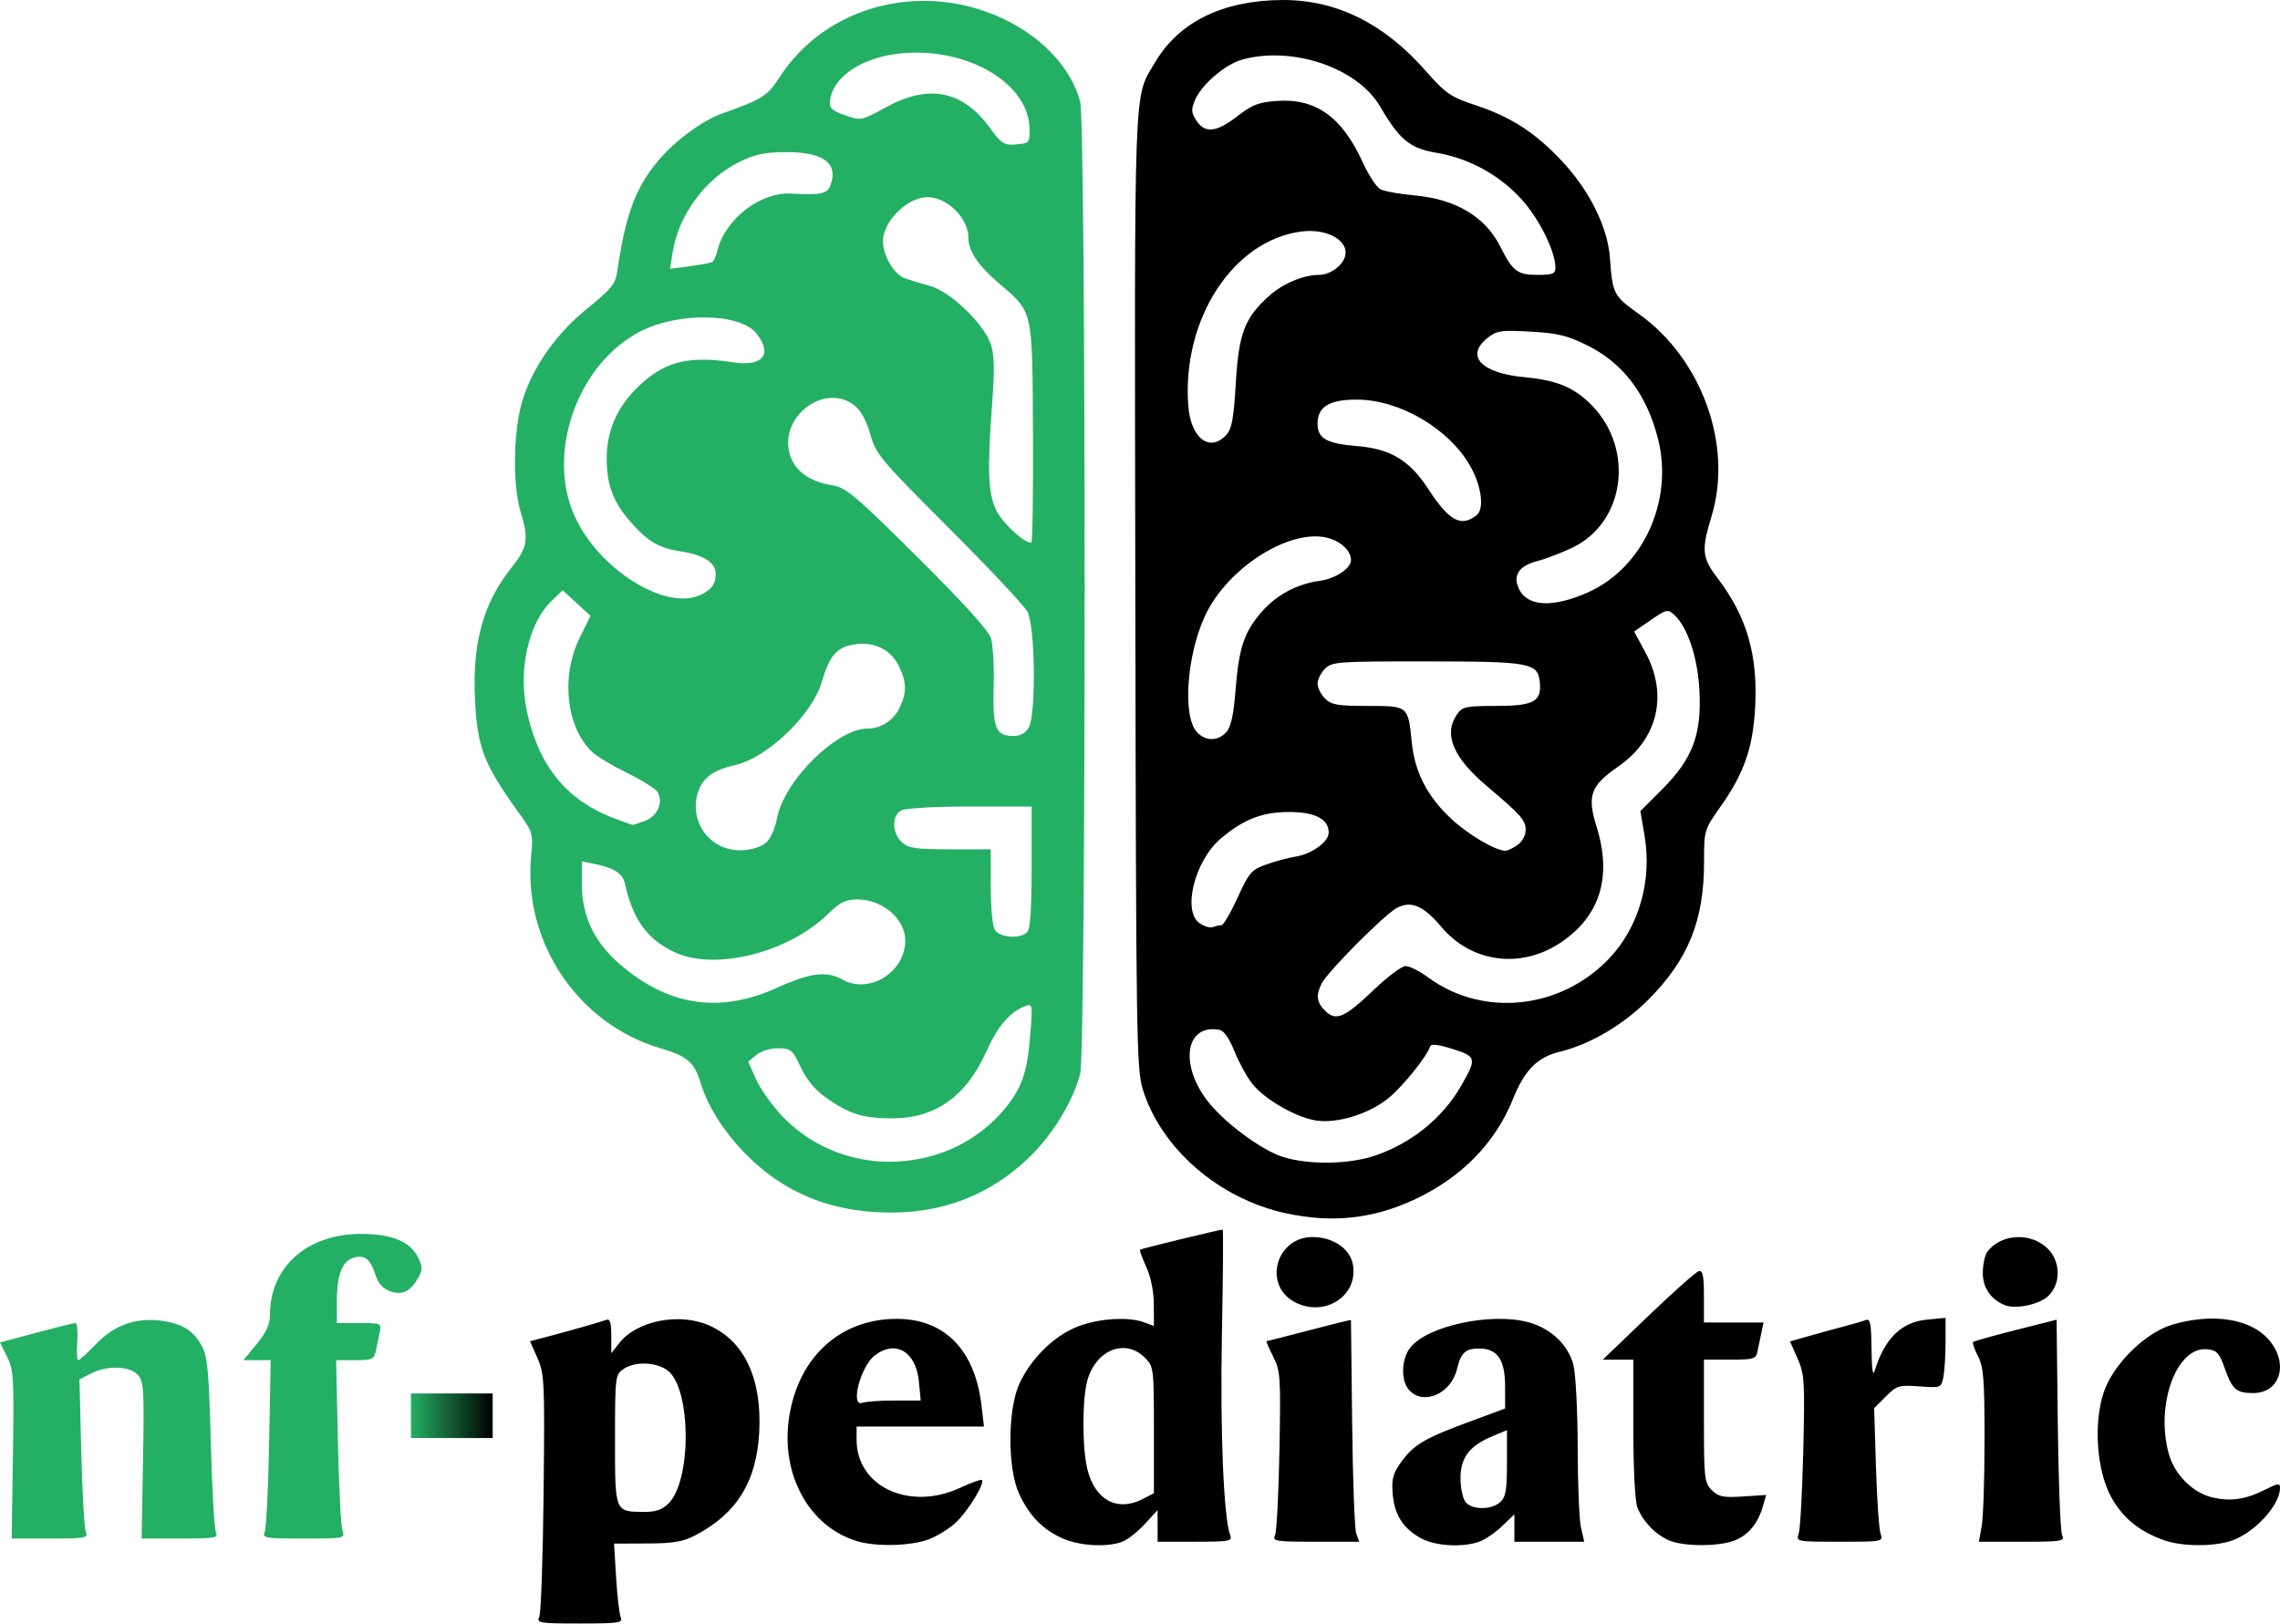
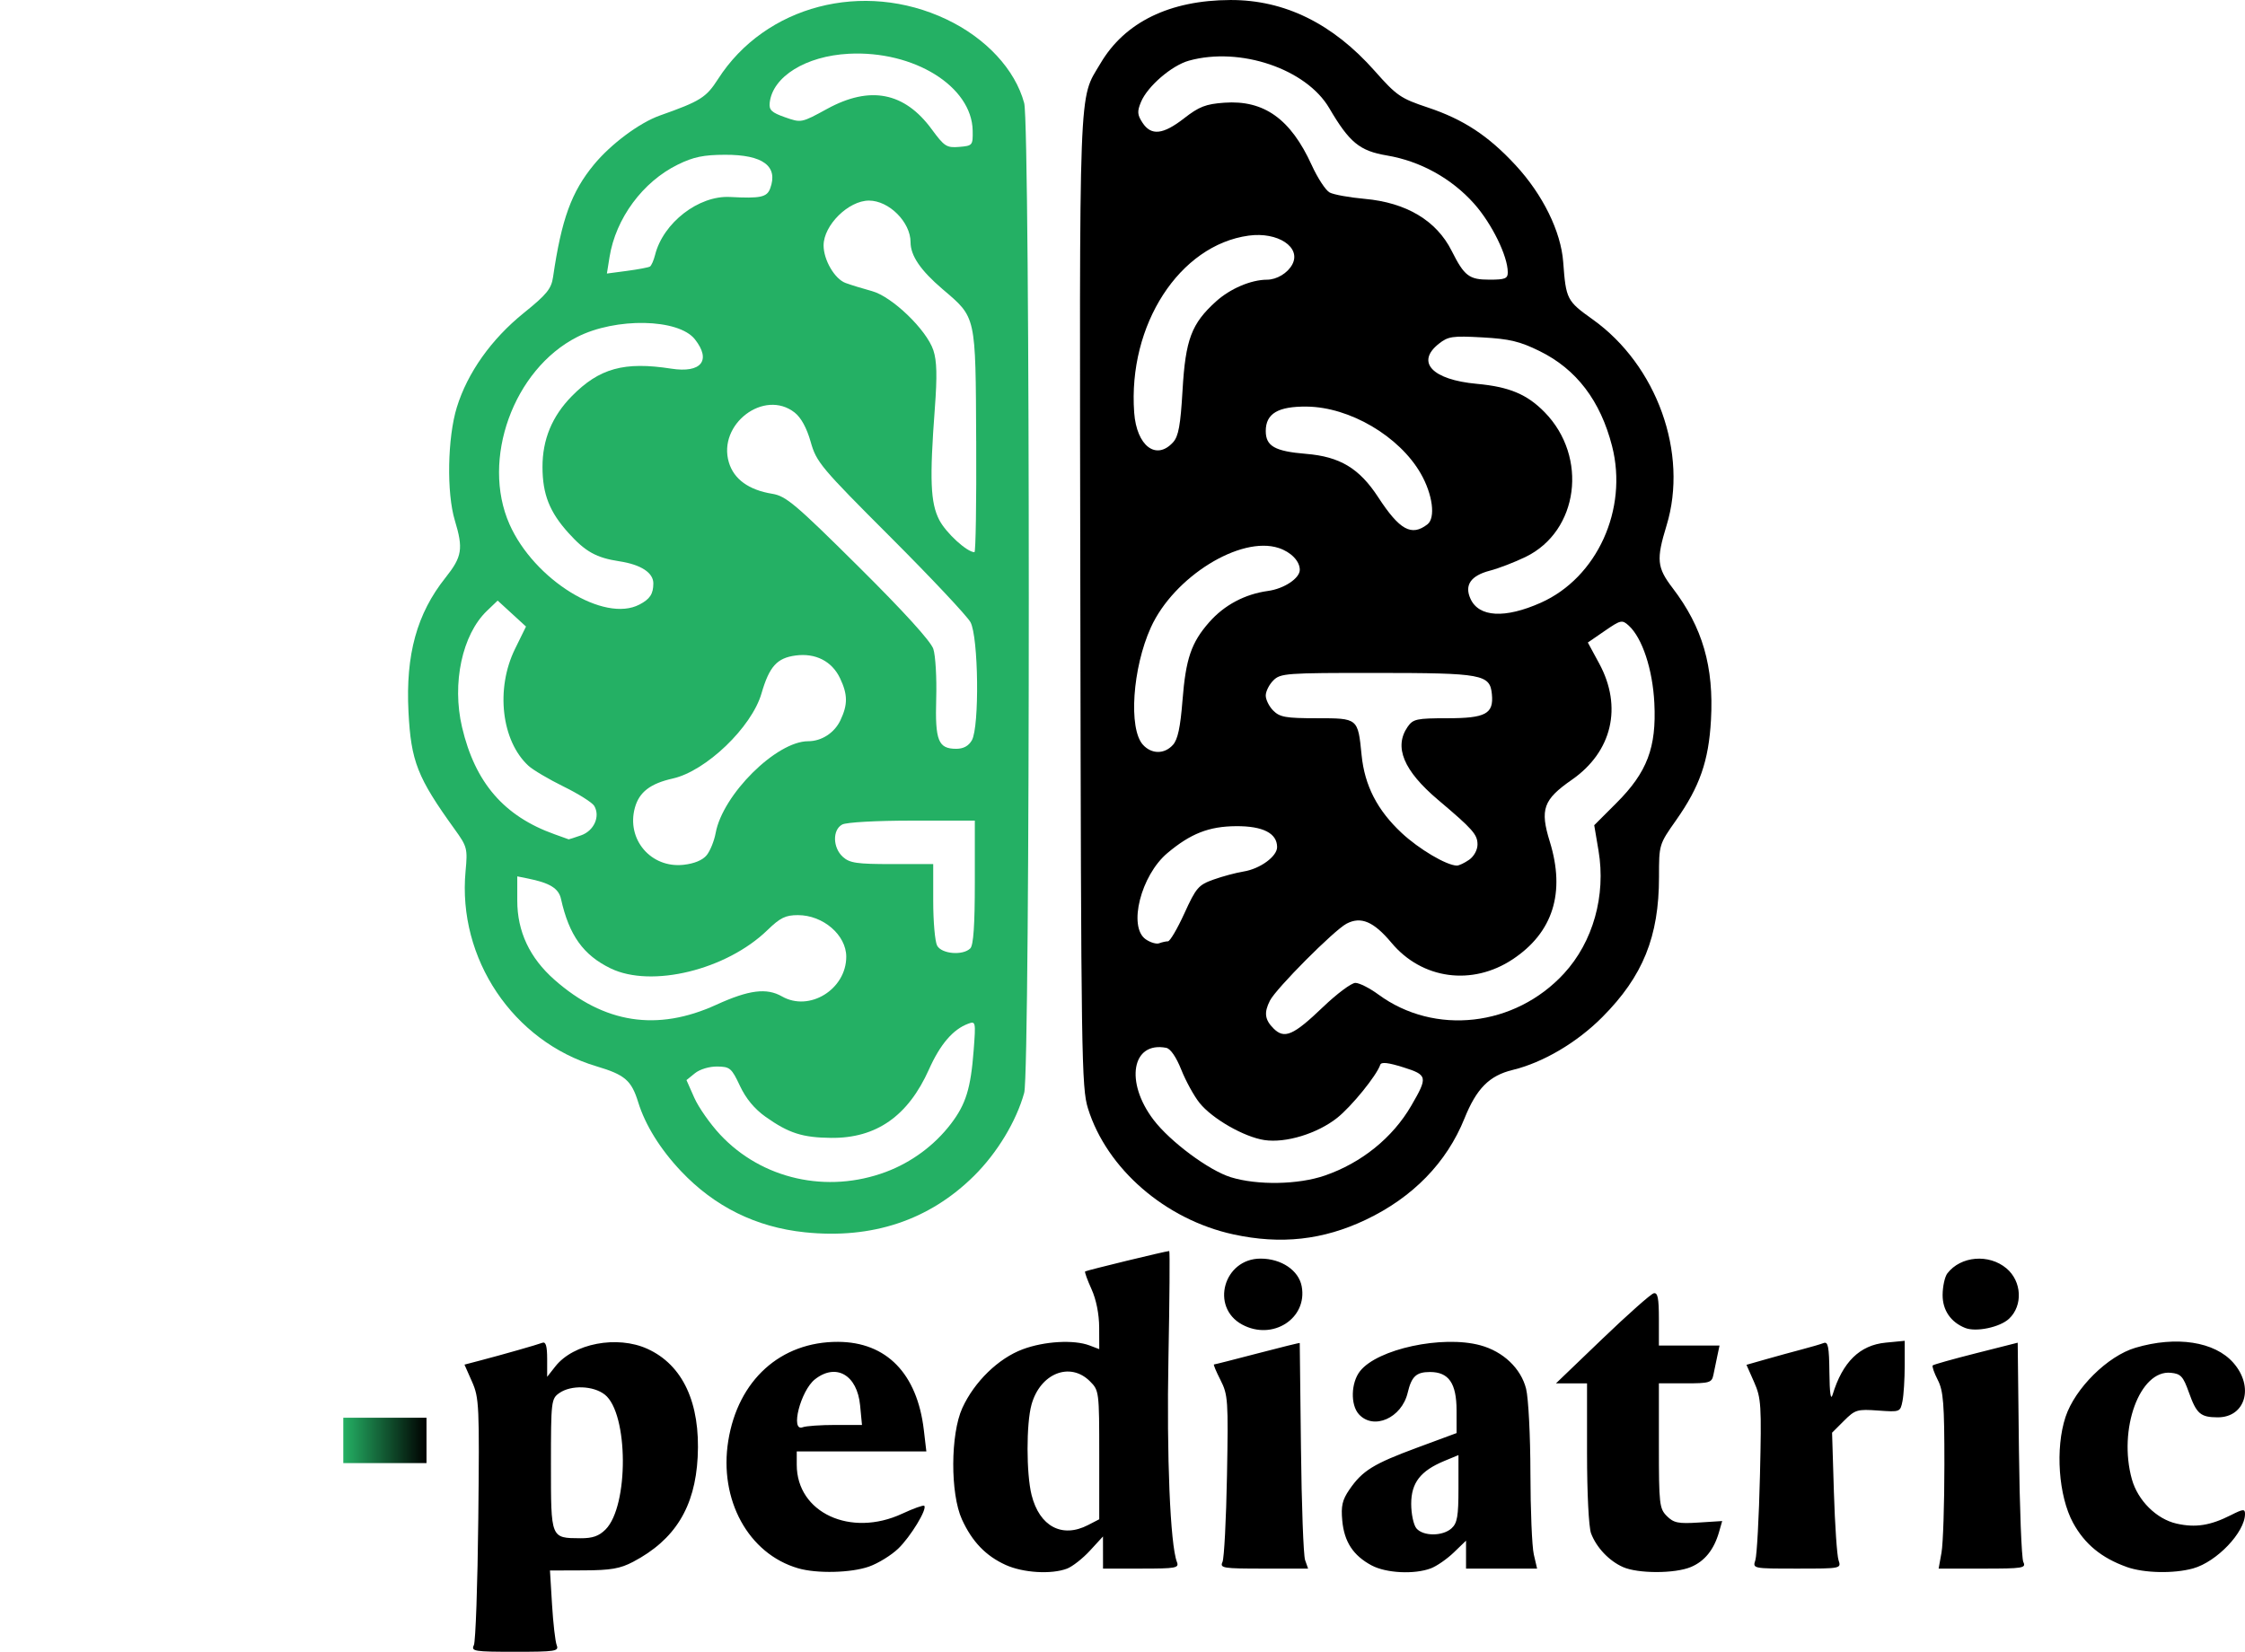
- <svg xmlns="http://www.w3.org/2000/svg" xmlns:xlink="http://www.w3.org/1999/xlink" width="202.368mm" height="144.123mm" viewBox="0 0 202.368 144.123" version="1.1" id="svg1" xml:space="preserve">
+ <svg xmlns="http://www.w3.org/2000/svg" xmlns:xlink="http://www.w3.org/1999/xlink" width="195.843mm" height="144.123mm" viewBox="0 0 195.843 144.123" version="1.1" id="svg1" xml:space="preserve">
  <defs id="defs1">
    <linearGradient id="linearGradient5">
      <stop style="stop-color:#24b064;stop-opacity:1;" offset="0" id="stop5" />
      <stop style="stop-color:#000000;stop-opacity:1;" offset="1" id="stop6" />
    </linearGradient>
    <linearGradient xlink:href="#linearGradient5" id="linearGradient6" x1="29.033" y1="234.454" x2="36.291" y2="234.454" gradientUnits="userSpaceOnUse" gradientTransform="translate(20.90375,23.01032)" />
  </defs>
-   <g id="layer1" transform="translate(-4.486651,-89.82177)">
+   <g id="layer1" transform="translate(-11.01144,-89.82177)">
    <g id="g6" transform="translate(-8.978102,-41.96287)">
      <path d="m 122,240.964 m 7.97,0.661 m -2.388,-2.138 c -5.929,-1.29 -11.044,-5.723 -12.684,-10.993 -0.56,-1.798 -0.6,-4.476 -0.665,-44.284 -0.075,-46.165 -0.171,-43.626 1.762,-46.903 2.119,-3.593 6.036,-5.502 11.326,-5.521 4.72,-0.016 8.93,2.051 12.584,6.179 1.921,2.17 2.266,2.408 4.626,3.194 3.118,1.038 5.285,2.461 7.663,5.029 2.381,2.571 3.963,5.789 4.162,8.46 0.242,3.257 0.313,3.395 2.573,5.008 5.61,4.003 8.364,11.685 6.444,17.974 -0.911,2.983 -0.844,3.667 0.537,5.475 2.602,3.409 3.598,6.846 3.336,11.513 -0.2,3.565 -0.981,5.806 -3.048,8.74 -1.482,2.104 -1.485,2.116 -1.485,4.944 0,5.204 -1.398,8.662 -4.944,12.226 -2.217,2.228 -5.161,3.964 -7.824,4.612 -2.036,0.496 -3.149,1.616 -4.202,4.231 -1.55,3.851 -4.503,6.886 -8.596,8.834 -3.732,1.777 -7.416,2.185 -11.567,1.281 z m 7.969,-5.13 c 3.204,-1.102 5.924,-3.298 7.547,-6.092 1.465,-2.522 1.431,-2.686 -0.691,-3.355 -1.318,-0.416 -1.923,-0.483 -2.01,-0.223 -0.313,0.938 -2.511,3.646 -3.764,4.638 -1.735,1.373 -4.486,2.212 -6.341,1.933 -1.773,-0.266 -4.563,-1.866 -5.668,-3.251 -0.477,-0.598 -1.19,-1.896 -1.584,-2.885 -0.446,-1.118 -0.944,-1.841 -1.319,-1.913 -2.991,-0.576 -3.616,2.975 -1.105,6.279 1.45,1.908 4.841,4.427 6.75,5.014 2.318,0.713 5.874,0.65 8.185,-0.145 z m -0.145,-14.709 c 1.207,-1.157 2.477,-2.104 2.821,-2.104 0.345,0 1.246,0.455 2.002,1.011 4.908,3.609 11.91,2.821 16.19,-1.823 2.539,-2.755 3.679,-6.807 3.017,-10.73 l -0.374,-2.217 1.947,-1.947 c 2.672,-2.672 3.491,-4.833 3.298,-8.705 -0.147,-2.952 -1.056,-5.697 -2.241,-6.77 -0.571,-0.517 -0.695,-0.489 -2.084,0.467 l -1.477,1.016 0.992,1.832 c 2.049,3.784 1.127,7.701 -2.389,10.145 -2.494,1.733 -2.793,2.576 -1.92,5.402 1.374,4.448 0.277,7.925 -3.235,10.257 -3.534,2.346 -7.91,1.753 -10.574,-1.433 -1.556,-1.861 -2.669,-2.334 -3.928,-1.669 -1.092,0.577 -6.136,5.645 -6.677,6.708 -0.533,1.047 -0.453,1.666 0.31,2.43 0.952,0.952 1.728,0.616 4.322,-1.871 z m -13.529,-5.733 c 0.177,0 0.821,-1.097 1.432,-2.437 1.021,-2.24 1.226,-2.479 2.538,-2.948 0.785,-0.281 1.969,-0.598 2.631,-0.705 1.436,-0.232 2.92,-1.315 2.92,-2.129 0,-1.21 -1.241,-1.843 -3.582,-1.826 -2.361,0.016 -3.965,0.645 -5.988,2.347 -2.313,1.946 -3.445,6.435 -1.896,7.52 0.407,0.285 0.939,0.442 1.182,0.349 0.243,-0.093 0.587,-0.17 0.763,-0.17 z m 26.27,-7.111 c 0.424,-0.297 0.733,-0.86 0.733,-1.334 0,-0.872 -0.403,-1.329 -3.435,-3.891 -3.023,-2.555 -3.883,-4.631 -2.649,-6.393 0.465,-0.664 0.79,-0.733 3.44,-0.733 3.354,0 4.067,-0.383 3.899,-2.096 -0.17,-1.735 -0.809,-1.853 -10.079,-1.858 -7.893,-0.005 -8.364,0.03 -8.989,0.655 -0.363,0.363 -0.66,0.957 -0.66,1.319 0,0.363 0.297,0.957 0.66,1.319 0.567,0.567 1.1,0.66 3.782,0.66 3.618,0 3.598,-0.017 3.92,3.217 0.265,2.658 1.367,4.803 3.487,6.786 1.512,1.415 3.91,2.834 4.819,2.854 0.186,0.004 0.669,-0.224 1.072,-0.506 z M 122.309,196.78 c 0.422,-0.466 0.649,-1.52 0.835,-3.876 0.288,-3.649 0.765,-5.047 2.326,-6.825 1.318,-1.501 3.112,-2.456 5.135,-2.734 1.402,-0.192 2.772,-1.103 2.772,-1.843 0,-0.757 -0.764,-1.549 -1.835,-1.902 -3.336,-1.101 -9.159,2.517 -11.159,6.934 -1.602,3.537 -1.96,8.828 -0.692,10.229 0.754,0.833 1.873,0.84 2.619,0.016 z m 32.087,-12.403 c 4.913,-2.183 7.634,-8.16 6.223,-13.668 -1.015,-3.962 -3.108,-6.71 -6.315,-8.288 -1.731,-0.852 -2.624,-1.066 -5.002,-1.198 -2.616,-0.145 -2.983,-0.091 -3.802,0.56 -2.02,1.604 -0.568,3.135 3.309,3.491 2.845,0.261 4.393,0.909 5.93,2.48 3.813,3.9 2.963,10.372 -1.658,12.62 -0.949,0.462 -2.354,1.003 -3.122,1.203 -1.669,0.435 -2.236,1.258 -1.691,2.454 0.733,1.61 2.997,1.738 6.129,0.346 z m -9.886,-6.84 c 0.729,-0.564 0.46,-2.619 -0.581,-4.434 -1.869,-3.259 -6.195,-5.802 -9.94,-5.842 -2.512,-0.027 -3.581,0.609 -3.581,2.131 0,1.321 0.793,1.77 3.522,1.993 2.947,0.241 4.644,1.262 6.286,3.782 1.868,2.866 2.909,3.441 4.294,2.369 z m -22.184,-7.165 c 0.471,-0.52 0.645,-1.478 0.823,-4.536 0.259,-4.44 0.777,-5.814 2.923,-7.753 1.234,-1.115 3.051,-1.89 4.44,-1.894 0.857,-0.003 1.804,-0.572 2.209,-1.329 0.804,-1.502 -1.258,-2.866 -3.804,-2.517 -6.037,0.827 -10.54,7.788 -9.987,15.438 0.211,2.914 1.922,4.22 3.396,2.591 z m 29.194,-14.832 c 0,-1.412 -1.396,-4.255 -2.939,-5.987 -1.968,-2.208 -4.695,-3.714 -7.616,-4.205 -2.368,-0.398 -3.26,-1.132 -5.017,-4.128 -2.01,-3.427 -7.783,-5.38 -12.242,-4.142 -1.505,0.418 -3.616,2.238 -4.183,3.606 -0.343,0.828 -0.322,1.115 0.134,1.811 0.756,1.154 1.79,1.043 3.631,-0.391 1.304,-1.016 1.885,-1.241 3.499,-1.358 3.465,-0.251 5.794,1.412 7.632,5.449 0.513,1.127 1.217,2.201 1.564,2.386 0.347,0.186 1.721,0.435 3.054,0.554 3.634,0.325 6.262,1.895 7.589,4.536 1.107,2.202 1.517,2.515 3.297,2.515 1.368,0 1.598,-0.093 1.598,-0.647 z" style="display:inline;fill:#000000;fill-opacity:1" id="path1" />
      <path d="m 61.328,275.33 c 0.151,-0.318 0.325,-5.285 0.386,-11.038 0.105,-9.876 0.075,-10.544 -0.547,-11.951 l -0.659,-1.49 1.38,-0.362 c 1.937,-0.508 4.93,-1.361 5.421,-1.546 0.294,-0.111 0.412,0.294 0.412,1.409 v 1.564 l 0.716,-0.911 c 1.577,-2.005 5.387,-2.732 8.028,-1.532 3.093,1.405 4.634,4.726 4.386,9.451 -0.229,4.371 -1.983,7.213 -5.635,9.135 -1.129,0.594 -1.948,0.735 -4.321,0.744 l -2.929,0.011 0.18,2.969 c 0.099,1.633 0.283,3.229 0.407,3.546 0.208,0.53 -0.091,0.577 -3.637,0.577 -3.565,0 -3.843,-0.045 -3.59,-0.577 z m 11.483,-10.09 c 2.049,-2.049 2.006,-10.146 -0.062,-11.773 -0.999,-0.786 -2.942,-0.854 -3.964,-0.138 -0.71,0.497 -0.733,0.696 -0.733,6.251 0,6.479 -0.031,6.402 2.571,6.42 1.054,0.007 1.614,-0.187 2.188,-0.761 z m 16.803,3.38 c -4.336,-1.257 -6.922,-5.977 -6.094,-11.122 0.854,-5.302 4.572,-8.654 9.578,-8.634 4.226,0.017 6.903,2.769 7.482,7.688 l 0.22,1.871 h -5.653 -5.653 v 1.168 c 0,4.182 4.701,6.36 9.202,4.265 0.979,-0.456 1.843,-0.765 1.92,-0.688 0.279,0.279 -1.194,2.703 -2.27,3.736 -0.606,0.582 -1.751,1.287 -2.544,1.567 -1.569,0.554 -4.545,0.626 -6.187,0.15 z m 3.247,-12.506 h 2.324 l -0.164,-1.711 c -0.255,-2.654 -2.1,-3.717 -3.939,-2.27 -1.253,0.986 -2.177,4.607 -1.066,4.181 0.287,-0.11 1.568,-0.2 2.846,-0.2 z m 14.856,12.213 c -1.731,-0.786 -2.924,-2.027 -3.811,-3.967 -1.027,-2.245 -1.008,-7.461 0.035,-9.731 1.054,-2.294 3.14,-4.322 5.264,-5.116 1.887,-0.706 4.466,-0.854 5.832,-0.335 l 0.846,0.322 -0.007,-1.889 c -0.004,-1.169 -0.258,-2.442 -0.666,-3.34 -0.362,-0.798 -0.614,-1.495 -0.56,-1.549 0.087,-0.087 7.067,-1.783 7.339,-1.783 0.06,0 0.029,4.193 -0.07,9.319 -0.165,8.585 0.155,16.296 0.739,17.813 0.203,0.526 -0.072,0.577 -3.112,0.577 h -3.334 l -0.002,-1.402 -0.002,-1.402 -1.139,1.24 c -0.626,0.682 -1.526,1.387 -1.999,1.567 -1.363,0.518 -3.827,0.369 -5.355,-0.324 z m 7.192,-3.48 0.973,-0.503 v -5.614 c 0,-5.521 -0.013,-5.628 -0.81,-6.424 -1.737,-1.737 -4.34,-0.698 -5.099,2.035 -0.463,1.667 -0.458,6.035 0.008,7.888 0.691,2.744 2.661,3.791 4.927,2.619 z m 24.729,3.521 c -1.601,-0.859 -2.383,-2.052 -2.555,-3.9 -0.12,-1.284 7.8e-4,-1.809 0.623,-2.716 1.132,-1.649 2.095,-2.245 5.912,-3.657 l 3.437,-1.272 -0.002,-1.972 c -0.002,-2.374 -0.68,-3.356 -2.318,-3.356 -1.197,0 -1.608,0.382 -1.947,1.814 -0.523,2.205 -2.979,3.284 -4.258,1.871 -0.744,-0.822 -0.692,-2.751 0.102,-3.76 1.523,-1.937 7.175,-3.153 10.49,-2.257 1.996,0.539 3.548,2.014 3.997,3.797 0.203,0.806 0.373,4.109 0.377,7.34 0.004,3.231 0.137,6.431 0.295,7.111 l 0.287,1.237 h -3.099 -3.099 v -1.219 -1.219 l -1.072,1.034 c -0.59,0.569 -1.49,1.192 -2.001,1.384 -1.44,0.543 -3.902,0.419 -5.169,-0.261 z m 6.978,-3.234 c 0.498,-0.451 0.603,-1.056 0.603,-3.468 v -2.922 l -1.237,0.513 c -2.08,0.863 -2.886,1.908 -2.886,3.741 0,0.875 0.204,1.837 0.453,2.137 0.583,0.702 2.291,0.702 3.067,-4.3e-4 z m 14.953,3.379 c -1.213,-0.539 -2.314,-1.701 -2.782,-2.937 -0.203,-0.536 -0.352,-3.503 -0.352,-7.01 v -6.081 h -1.355 -1.355 l 4.038,-3.876 c 2.221,-2.132 4.241,-3.924 4.489,-3.983 0.349,-0.083 0.451,0.421 0.451,2.227 v 2.333 h 2.645 2.645 l -0.192,0.907 c -0.106,0.499 -0.26,1.241 -0.342,1.649 -0.139,0.684 -0.33,0.742 -2.453,0.742 h -2.303 v 5.443 c 0,5.097 0.044,5.487 0.696,6.139 0.595,0.595 0.996,0.677 2.761,0.564 l 2.065,-0.131 -0.275,0.961 c -0.441,1.537 -1.256,2.549 -2.458,3.051 -1.397,0.584 -4.611,0.585 -5.923,0.002 z m 43.94,-0.01 c -2.191,-0.782 -3.663,-1.994 -4.674,-3.848 -1.271,-2.333 -1.567,-6.503 -0.657,-9.244 0.83,-2.498 3.672,-5.312 6.093,-6.03 3.562,-1.058 6.918,-0.544 8.545,1.31 1.835,2.09 1.061,4.77 -1.375,4.759 -1.49,-0.007 -1.838,-0.308 -2.5,-2.166 -0.503,-1.412 -0.708,-1.635 -1.581,-1.721 -2.706,-0.268 -4.607,4.927 -3.397,9.284 0.516,1.859 2.153,3.484 3.905,3.877 1.651,0.37 2.935,0.169 4.728,-0.738 1.078,-0.546 1.237,-0.56 1.237,-0.108 0,1.593 -2.464,4.181 -4.527,4.754 -1.695,0.471 -4.282,0.414 -5.797,-0.126 z m -78.876,-0.431 c 0.146,-0.318 0.323,-3.713 0.393,-7.546 0.121,-6.571 0.088,-7.046 -0.566,-8.329 -0.382,-0.748 -0.637,-1.361 -0.567,-1.361 0.07,0 1.78,-0.434 3.8,-0.964 2.02,-0.53 3.676,-0.938 3.68,-0.907 0.004,0.031 0.051,4.139 0.106,9.128 0.054,4.989 0.217,9.405 0.361,9.814 l 0.262,0.742 h -3.867 c -3.564,0 -3.846,-0.045 -3.602,-0.577 z m 46.485,-0.165 c 0.134,-0.408 0.315,-3.73 0.402,-7.382 0.145,-6.144 0.107,-6.752 -0.51,-8.148 l -0.667,-1.509 1.706,-0.486 c 0.938,-0.267 2.346,-0.654 3.129,-0.859 0.782,-0.205 1.636,-0.455 1.897,-0.555 0.388,-0.149 0.479,0.321 0.503,2.575 0.019,1.807 0.115,2.472 0.28,1.93 0.867,-2.851 2.368,-4.323 4.629,-4.54 l 1.66,-0.16 v 2.145 c 0,1.18 -0.087,2.58 -0.193,3.112 -0.192,0.959 -0.211,0.966 -2.131,0.827 -1.818,-0.131 -2.001,-0.076 -2.975,0.897 l -1.037,1.037 0.159,5.186 c 0.088,2.853 0.269,5.52 0.403,5.929 0.243,0.741 0.239,0.742 -3.627,0.742 -3.866,0 -3.87,-7.9e-4 -3.626,-0.742 z m 16.24,-0.66 c 0.138,-0.771 0.251,-4.222 0.251,-7.669 0,-5.327 -0.087,-6.436 -0.579,-7.393 -0.318,-0.619 -0.515,-1.189 -0.438,-1.266 0.077,-0.077 1.777,-0.555 3.776,-1.061 l 3.636,-0.92 0.107,9.278 c 0.059,5.103 0.231,9.538 0.384,9.856 0.256,0.533 -0.02,0.577 -3.556,0.577 h -3.833 z m -61.014,-19.894 c -2.797,-1.518 -1.606,-5.755 1.616,-5.752 1.81,0.002 3.321,1.021 3.583,2.417 0.526,2.806 -2.544,4.776 -5.198,3.335 z m 63.079,0.298 c -1.264,-0.505 -1.979,-1.555 -1.969,-2.892 0.006,-0.739 0.191,-1.58 0.412,-1.868 1.167,-1.52 3.625,-1.728 5.16,-0.437 1.339,1.127 1.447,3.244 0.223,4.393 -0.793,0.745 -2.876,1.183 -3.826,0.804 z" style="fill:#000000;fill-opacity:1" id="path1-2" />
      <path d="m 90.184,239.303 c -4.239,-0.444 -7.858,-2.233 -10.786,-5.332 -1.811,-1.917 -3.118,-4.022 -3.734,-6.011 -0.591,-1.912 -1.158,-2.399 -3.646,-3.14 -7.27,-2.165 -12.126,-9.404 -11.415,-17.017 0.185,-1.983 0.142,-2.148 -0.947,-3.659 -3.261,-4.524 -3.812,-5.925 -4.033,-10.257 -0.254,-4.99 0.732,-8.564 3.23,-11.701 1.449,-1.82 1.564,-2.524 0.814,-4.995 -0.728,-2.399 -0.642,-7.226 0.176,-9.873 0.931,-3.014 3.01,-5.944 5.835,-8.223 2.01,-1.621 2.407,-2.109 2.558,-3.142 0.739,-5.05 1.603,-7.425 3.566,-9.807 1.484,-1.8 3.971,-3.651 5.754,-4.283 3.543,-1.255 4.033,-1.563 5.075,-3.186 4.114,-6.412 12.67,-8.647 19.923,-5.205 3.451,1.638 5.992,4.376 6.781,7.309 0.534,1.984 0.536,84.425 0.001,86.355 -0.687,2.482 -2.354,5.242 -4.378,7.247 -3.91,3.874 -8.9,5.536 -14.775,4.92 z m 7.095,-5.269 c 2.227,-0.833 4.236,-2.321 5.665,-4.194 1.305,-1.71 1.73,-3.088 1.984,-6.422 0.19,-2.491 0.176,-2.556 -0.487,-2.309 -1.318,0.491 -2.433,1.792 -3.412,3.982 -1.822,4.074 -4.596,6.016 -8.535,5.976 -2.501,-0.025 -3.698,-0.409 -5.708,-1.831 -0.975,-0.69 -1.725,-1.593 -2.248,-2.708 -0.73,-1.554 -0.871,-1.674 -1.986,-1.687 -0.686,-0.008 -1.517,0.243 -1.939,0.585 l -0.739,0.598 0.679,1.535 c 0.373,0.844 1.392,2.297 2.263,3.228 3.642,3.894 9.326,5.17 14.464,3.247 z M 82.474,219.453 c 2.845,-1.299 4.39,-1.495 5.731,-0.729 2.393,1.368 5.608,-0.617 5.608,-3.463 0,-1.892 -2.018,-3.63 -4.217,-3.63 -1.081,0 -1.548,0.229 -2.659,1.308 -3.576,3.47 -10.111,5.067 -13.676,3.341 -2.388,-1.156 -3.629,-2.893 -4.333,-6.063 -0.205,-0.924 -0.976,-1.398 -2.907,-1.785 l -0.907,-0.182 v 2.121 c 0,2.69 1.083,4.994 3.244,6.899 4.334,3.821 8.96,4.537 14.116,2.183 z m 22.159,-4.918 c 0.276,-0.276 0.396,-2.031 0.396,-5.773 v -5.377 h -5.465 c -3.136,0 -5.736,0.145 -6.103,0.341 -0.862,0.461 -0.831,2.021 0.056,2.824 0.593,0.537 1.217,0.628 4.288,0.628 h 3.594 v 3.238 c 0,1.781 0.154,3.525 0.341,3.876 0.391,0.731 2.247,0.887 2.891,0.242 z m -22.994,-8.137 c 0.303,-0.375 0.654,-1.243 0.78,-1.929 0.615,-3.36 5.3,-8.011 8.07,-8.011 1.171,0 2.293,-0.728 2.814,-1.827 0.651,-1.372 0.644,-2.244 -0.029,-3.663 -0.707,-1.49 -2.138,-2.223 -3.882,-1.989 -1.626,0.218 -2.29,0.958 -2.975,3.314 -0.856,2.945 -4.837,6.766 -7.727,7.416 -1.974,0.443 -2.939,1.186 -3.316,2.549 -0.761,2.756 1.399,5.295 4.241,4.983 0.946,-0.104 1.668,-0.404 2.023,-0.842 z m -10.964,-1.726 c 1.133,-0.395 1.697,-1.656 1.151,-2.575 -0.172,-0.289 -1.371,-1.046 -2.665,-1.681 -1.293,-0.635 -2.675,-1.451 -3.07,-1.814 -2.361,-2.17 -2.884,-6.715 -1.174,-10.198 l 0.958,-1.951 -1.236,-1.133 -1.236,-1.133 -0.935,0.896 c -2.159,2.068 -3.07,6.322 -2.173,10.144 1.138,4.851 3.66,7.773 8.066,9.347 0.663,0.237 1.221,0.437 1.239,0.445 0.018,0.008 0.502,-0.149 1.074,-0.348 z m 34.095,-8.296 c 0.673,-1.178 0.579,-9.039 -0.123,-10.308 -0.301,-0.544 -3.441,-3.884 -6.978,-7.422 -6.079,-6.081 -6.46,-6.535 -6.96,-8.308 -0.342,-1.21 -0.837,-2.117 -1.396,-2.556 -2.652,-2.086 -6.74,1.011 -5.74,4.349 0.44,1.467 1.732,2.403 3.78,2.737 1.201,0.196 2.019,0.887 7.529,6.355 3.958,3.928 6.306,6.512 6.527,7.182 0.19,0.576 0.303,2.525 0.251,4.331 -0.106,3.675 0.176,4.383 1.748,4.383 0.627,0 1.078,-0.246 1.362,-0.742 z M 75.774,184.533 c 0.916,-0.482 1.204,-0.92 1.21,-1.84 0.006,-0.937 -1.078,-1.645 -2.964,-1.934 -2.012,-0.308 -2.96,-0.835 -4.428,-2.46 -1.663,-1.84 -2.271,-3.378 -2.278,-5.758 -0.007,-2.4 0.834,-4.437 2.555,-6.188 2.4,-2.441 4.572,-3.042 8.681,-2.402 2.61,0.407 3.513,-0.714 2.061,-2.559 -1.43,-1.818 -6.901,-1.925 -10.281,-0.2 -5.551,2.832 -8.389,10.694 -5.895,16.332 2.146,4.85 8.259,8.629 11.338,7.008 z M 105.147,170.285 c -0.054,-11.082 0.02,-10.748 -2.935,-13.273 -1.92,-1.641 -2.79,-2.918 -2.79,-4.097 0,-1.748 -1.88,-3.629 -3.629,-3.629 -1.782,0 -3.954,2.146 -3.957,3.909 -0.002,1.271 0.97,2.934 1.919,3.281 0.486,0.178 1.519,0.495 2.295,0.706 1.763,0.478 4.773,3.379 5.364,5.17 0.304,0.922 0.337,2.236 0.126,5.058 -0.466,6.23 -0.385,8.252 0.391,9.75 0.582,1.124 2.419,2.804 3.066,2.804 0.109,-1e-4 0.178,-4.356 0.152,-9.679 z M 76.687,155.042 c 0.126,-0.078 0.329,-0.537 0.45,-1.02 0.702,-2.798 3.803,-5.195 6.533,-5.051 2.667,0.141 3.223,0.023 3.507,-0.745 0.719,-1.944 -0.63,-2.948 -3.944,-2.937 -1.875,0.006 -2.746,0.187 -4.11,0.855 -3.058,1.496 -5.422,4.697 -5.961,8.071 l -0.23,1.437 1.763,-0.234 c 0.97,-0.129 1.866,-0.298 1.993,-0.376 z m 28.154,-11.859 c -0.067,-3.865 -5.132,-7.006 -10.818,-6.707 -3.74,0.197 -6.637,1.993 -6.888,4.272 -0.07,0.637 0.159,0.854 1.336,1.268 1.415,0.498 1.429,0.495 3.676,-0.734 3.74,-2.045 6.742,-1.46 9.119,1.778 1.106,1.506 1.304,1.634 2.402,1.542 1.163,-0.097 1.195,-0.136 1.173,-1.419 z" style="fill:#24b064;fill-opacity:1" id="path1-9" />
-       <path d="m 14.613,260.938 c 0.105,-6.789 0.06,-7.537 -0.517,-8.704 l -0.631,-1.276 3.217,-0.863 c 1.769,-0.474 3.338,-0.863 3.486,-0.863 0.148,-1.1e-4 0.218,0.742 0.155,1.649 -0.063,0.907 -0.023,1.65 0.088,1.65 0.111,0 0.831,-0.653 1.599,-1.452 1.613,-1.677 3.546,-2.356 5.825,-2.043 1.818,0.249 2.81,0.879 3.56,2.262 0.485,0.893 0.613,2.289 0.779,8.491 0.109,4.082 0.312,7.682 0.451,7.999 0.232,0.529 -0.034,0.577 -3.169,0.577 h -3.422 l 0.125,-6.942 c 0.114,-6.284 0.07,-7.003 -0.458,-7.587 -0.725,-0.801 -2.738,-0.859 -4.168,-0.12 l -1.015,0.525 0.162,6.485 c 0.089,3.567 0.272,6.745 0.407,7.062 0.224,0.528 -0.045,0.577 -3.172,0.577 l -3.416,1.4e-4 z m 22.342,6.85 c 0.143,-0.318 0.322,-3.88 0.397,-7.917 l 0.137,-7.34 h -1.208 -1.208 l 1.177,-1.436 c 0.851,-1.039 1.177,-1.755 1.177,-2.59 0,-4.252 3.294,-7.181 8.082,-7.186 2.736,-0.003 4.399,0.692 5.079,2.122 0.395,0.831 0.395,1.087 3.78e-4,1.782 -0.693,1.219 -1.424,1.565 -2.505,1.186 -0.613,-0.215 -1.041,-0.684 -1.271,-1.39 -0.469,-1.442 -0.941,-1.845 -1.882,-1.609 -1.067,0.268 -1.565,1.497 -1.565,3.859 v 1.964 h 1.986 c 1.944,0 1.982,0.017 1.814,0.825 l -0.342,1.649 c -0.155,0.749 -0.325,0.825 -1.847,0.825 h -1.675 l 0.154,7.175 c 0.085,3.946 0.265,7.509 0.401,7.917 0.246,0.74 0.237,0.742 -3.456,0.742 -3.405,0 -3.681,-0.046 -3.442,-0.577 z" style="fill:#24b064;fill-opacity:1" id="path1-1" />
      <path d="m 49.937,257.464 v -1.979 h 3.629 3.629 v 1.979 1.979 H 53.566 49.937 Z" style="fill:url(#linearGradient6)" id="path1-8" />
+       <text xml:space="preserve" style="font-weight:bold;font-size:34.717px;font-family:'Harding Text Web';-inkscape-font-specification:'Harding Text Web Bold';text-align:end;letter-spacing:0px;word-spacing:0px;text-anchor:end;fill:#24b064;fill-opacity:1;stroke:#ffaa00;stroke-width:0.971;stroke-linecap:round;stroke-dasharray:0.971, 1.942;paint-order:markers stroke fill" x="47.937" y="268.272" id="text1">
+         <tspan id="tspan1" style="font-size:34.717px;fill:#24b064;fill-opacity:1;stroke:none;stroke-width:0.971" x="47.937" y="268.272">sf</tspan>
+       </text>
    </g>
  </g>
</svg>
